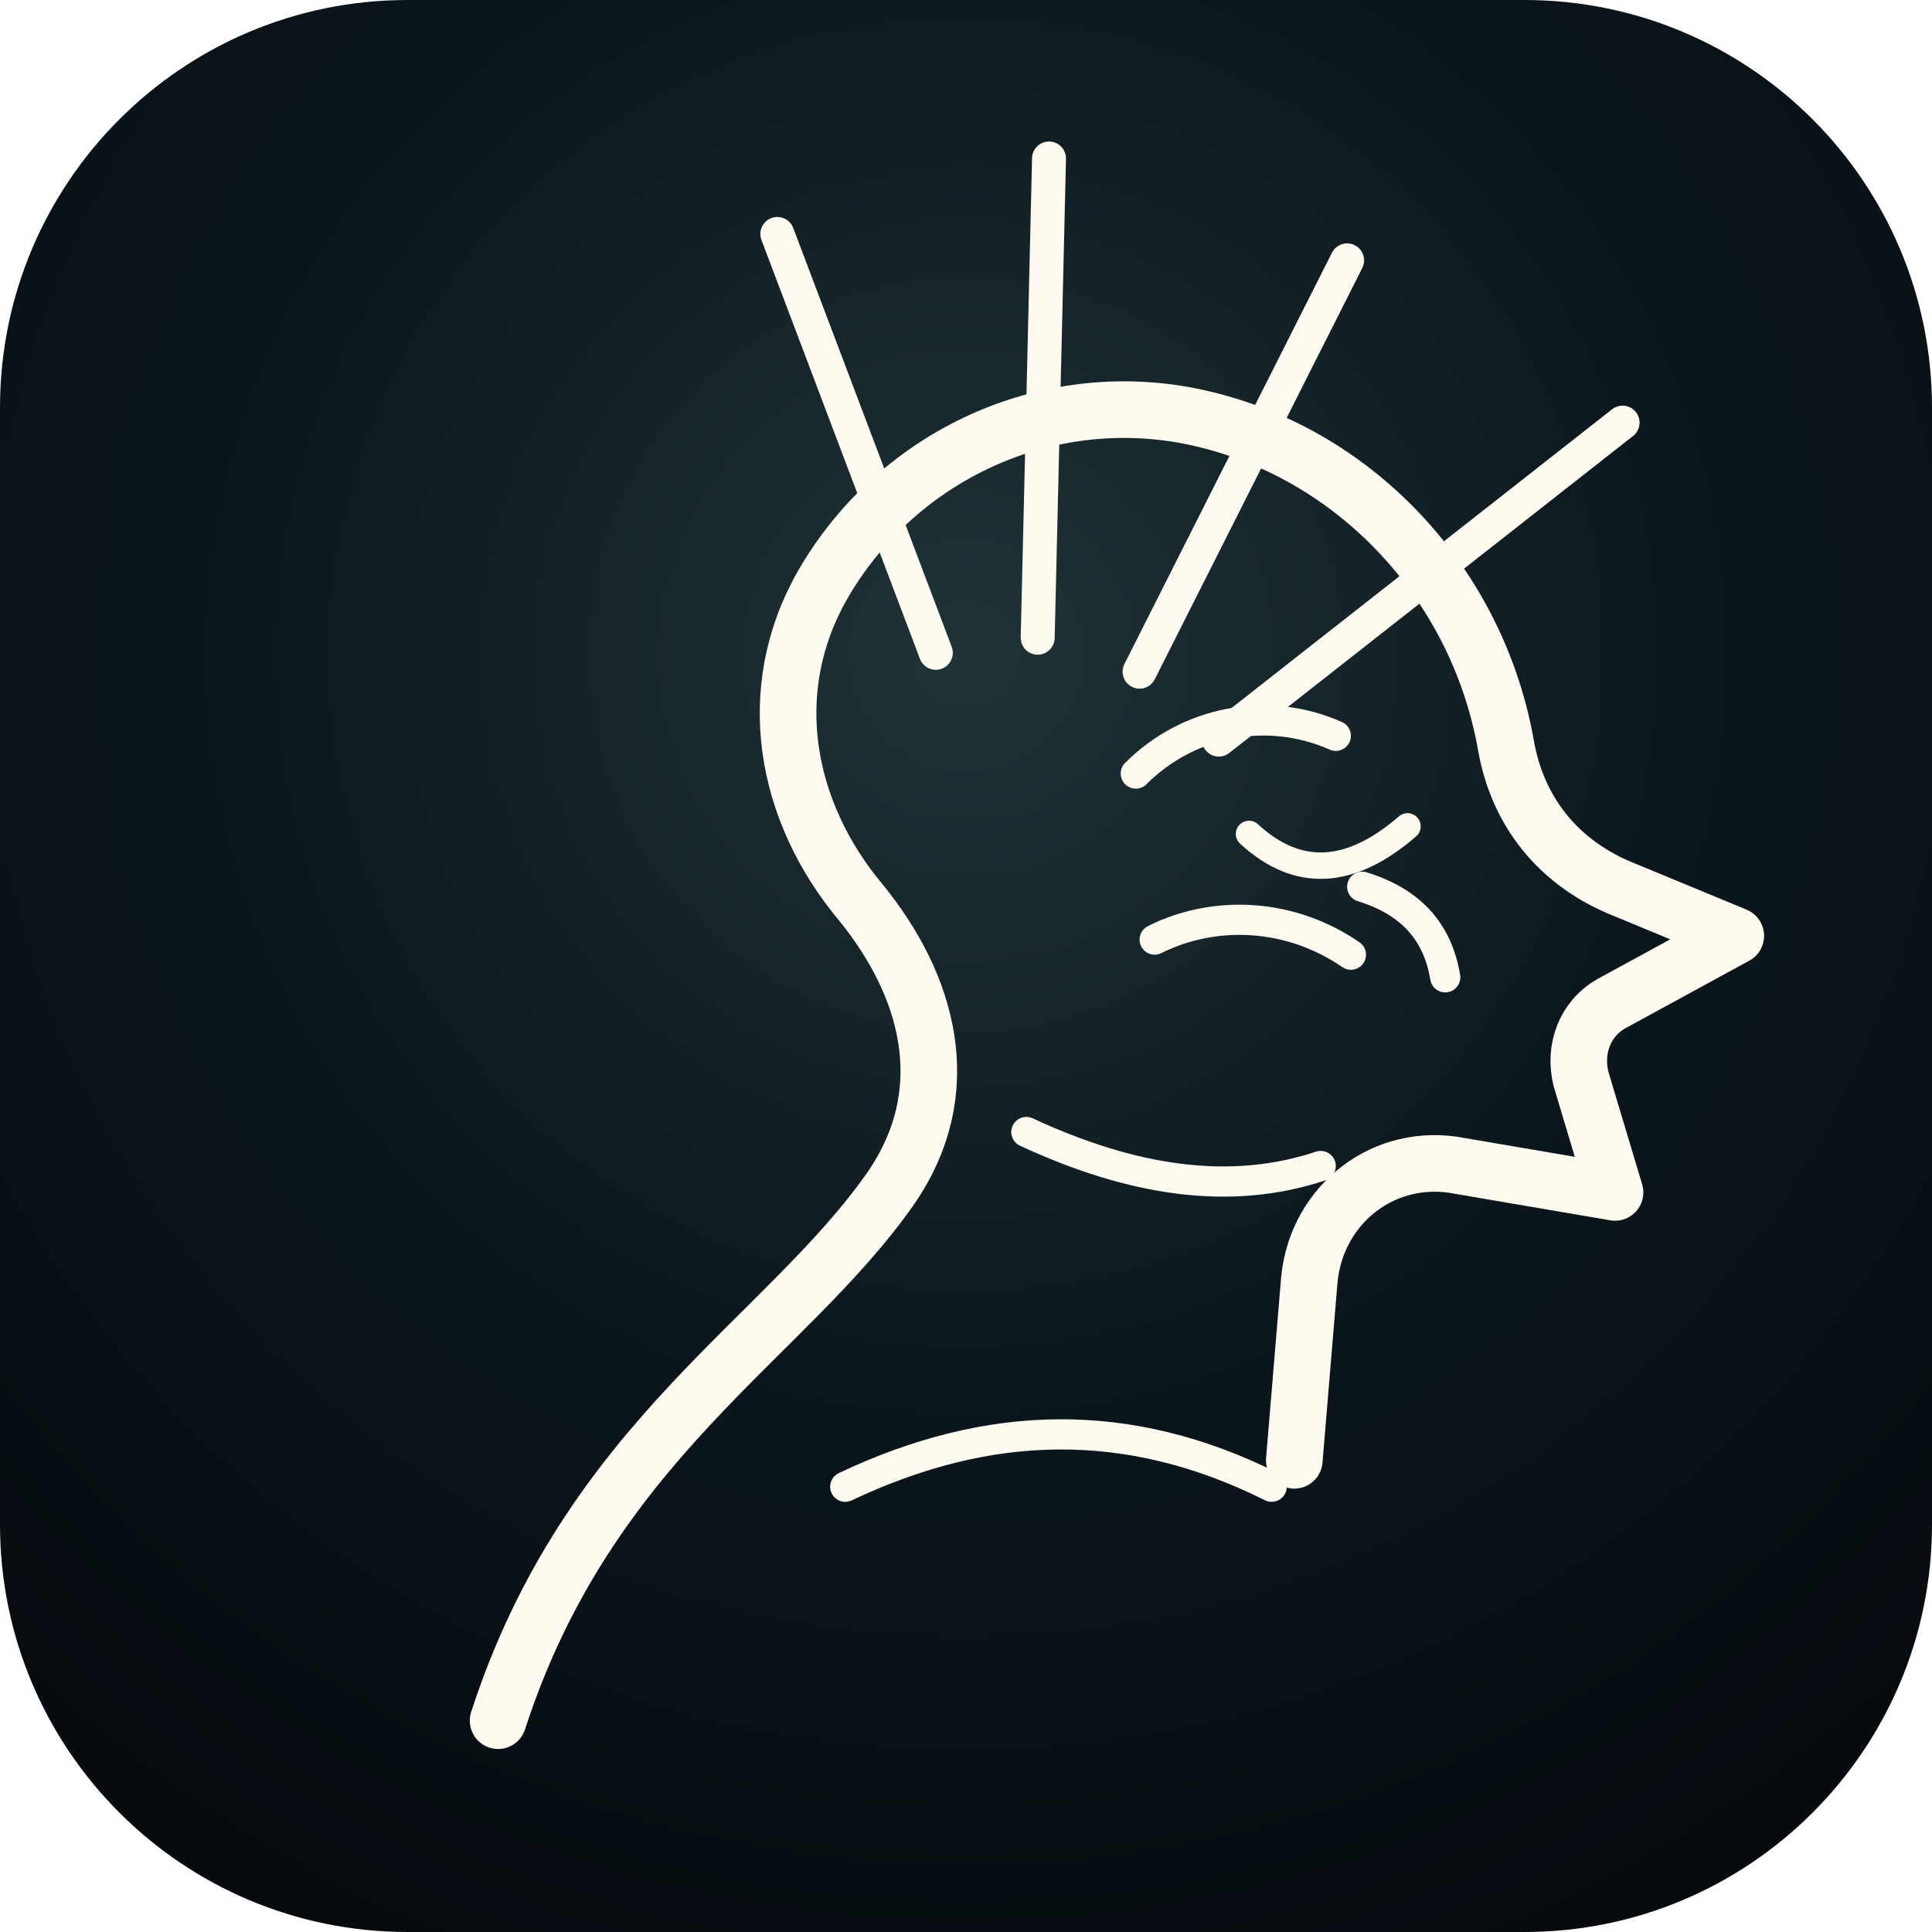
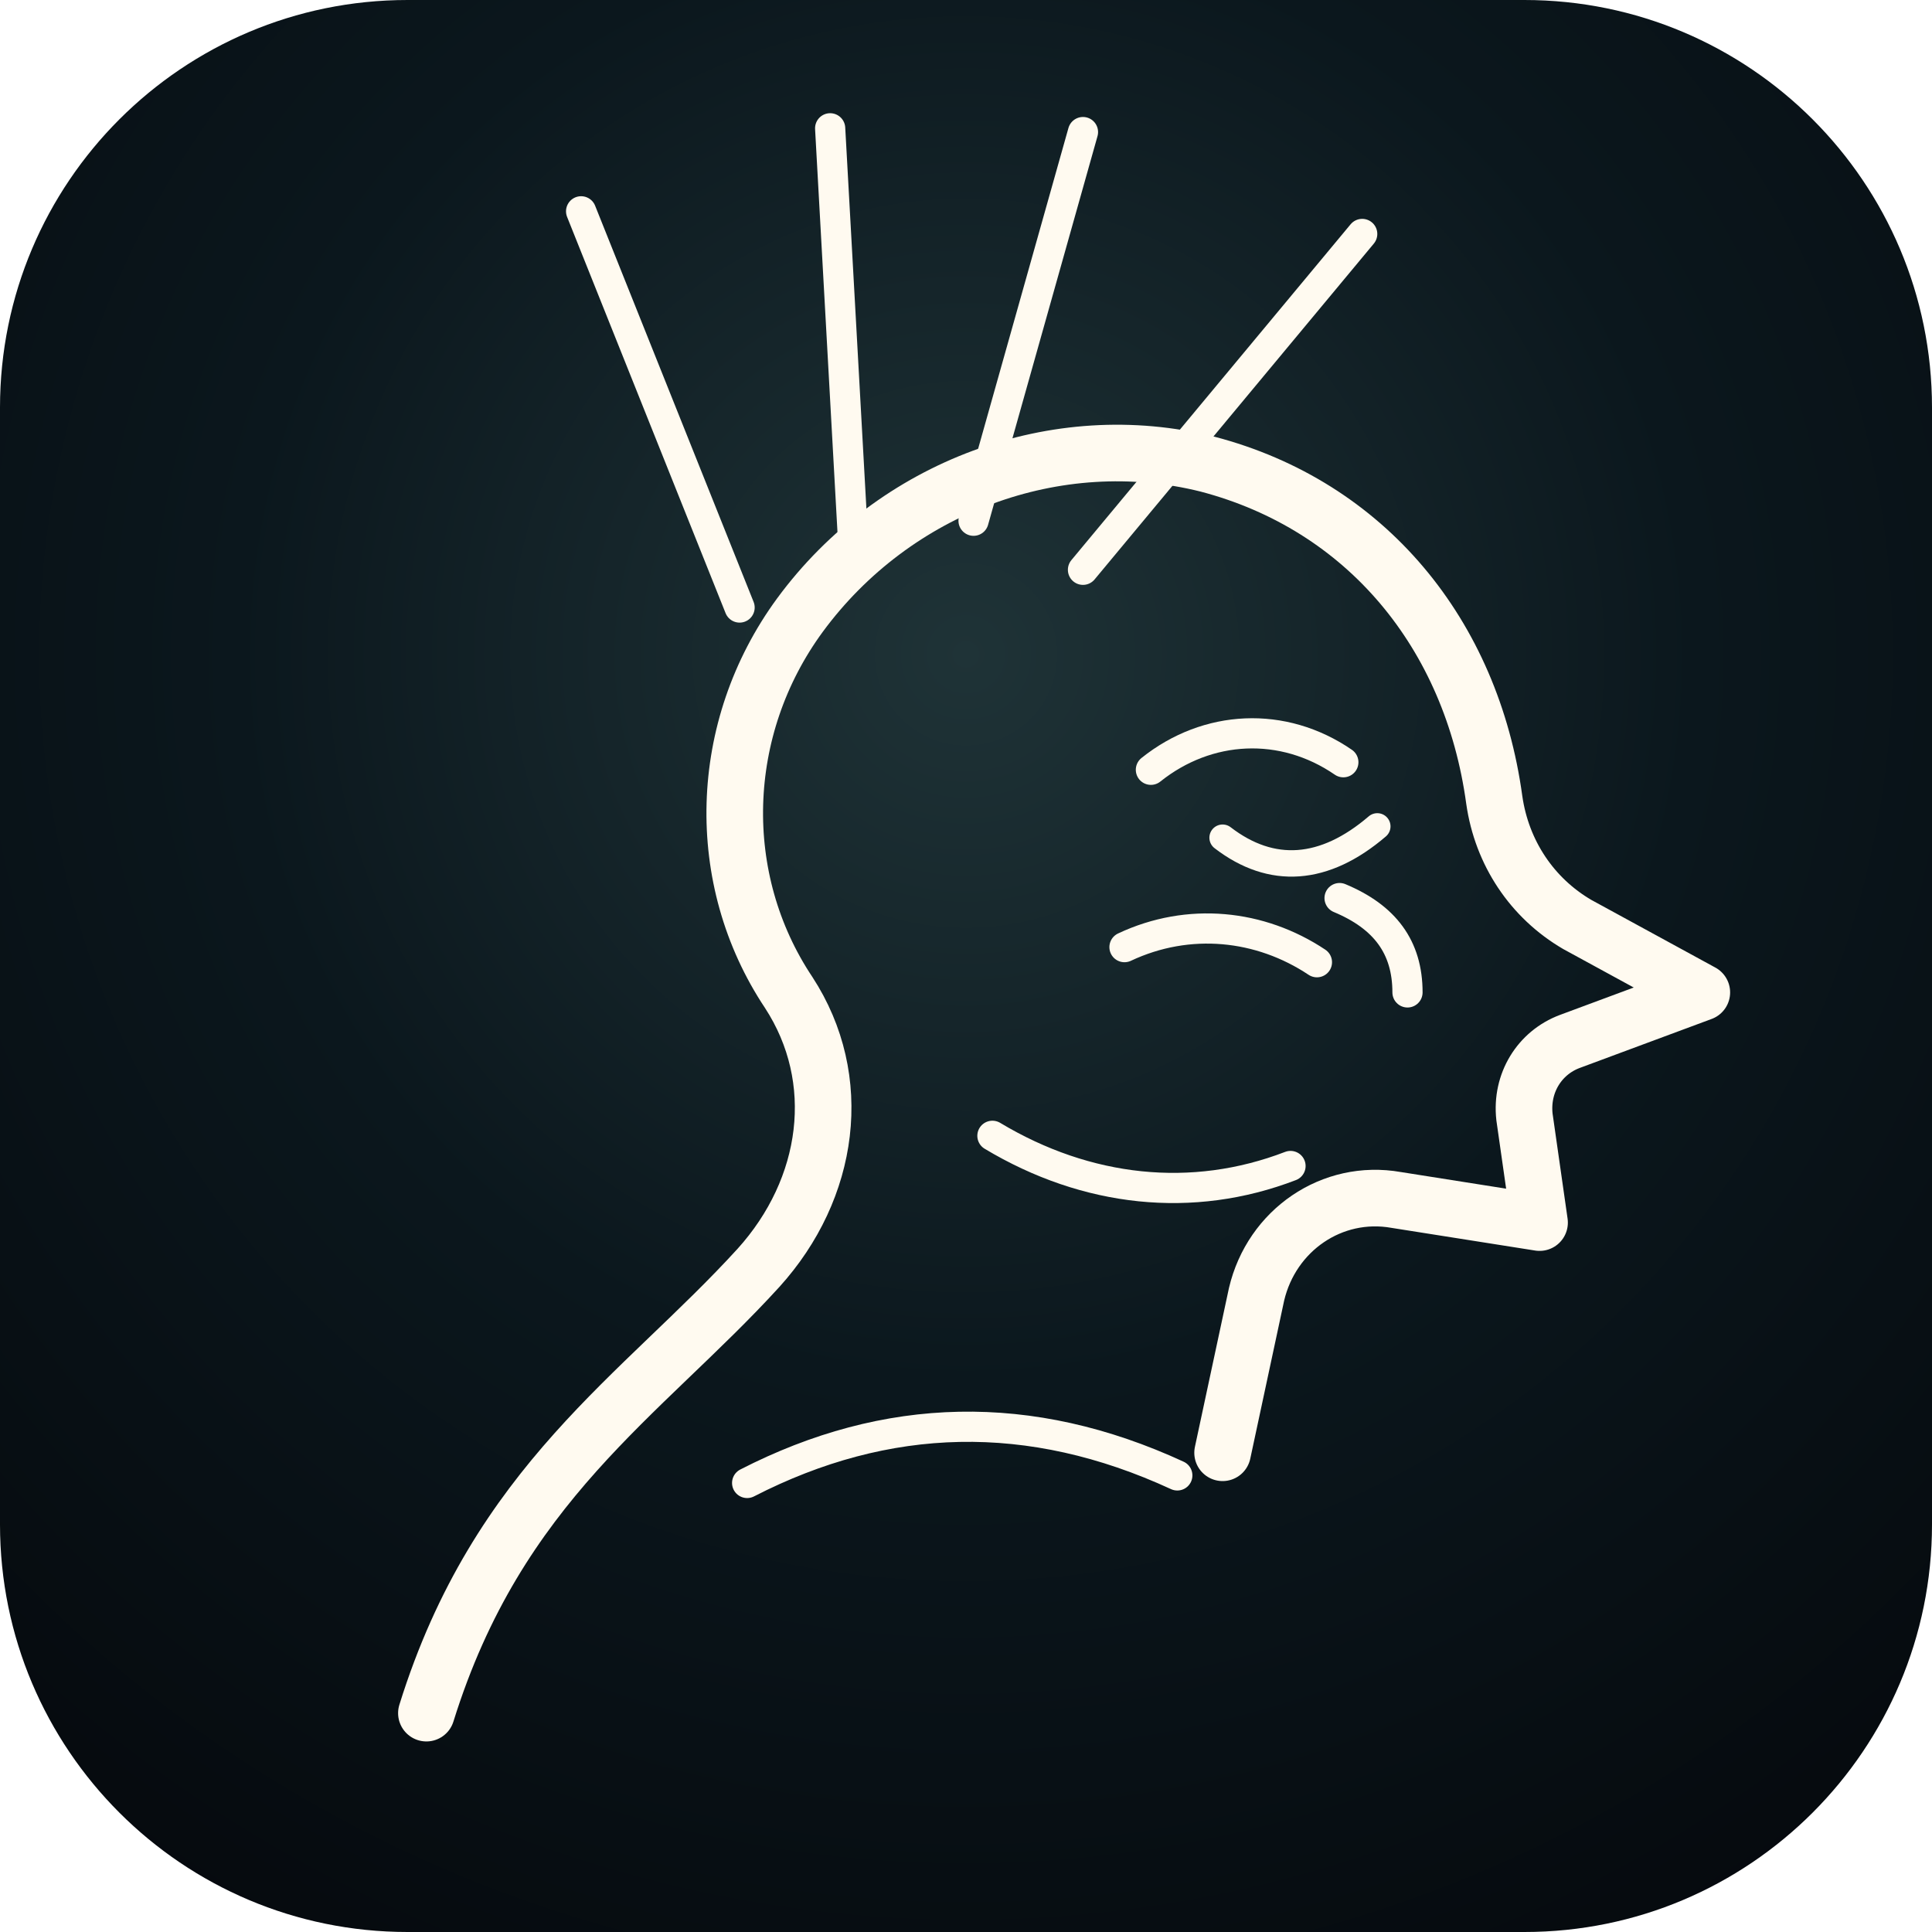
<svg xmlns="http://www.w3.org/2000/svg" viewBox="0 0 512 512" role="img" aria-labelledby="title desc">
  <defs>
    <radialGradient id="bg" cx="50%" cy="34%" r="78%">
      <stop offset="0%" stop-color="#1f3337" />
      <stop offset="48%" stop-color="#0b171d" />
      <stop offset="100%" stop-color="#05090d" />
    </radialGradient>
  </defs>
  <rect width="512" height="512" rx="108" fill="url(#bg)" />
-   <path d="M248 173L206 62M275 169L278 42M302 178L357 69M323 196L430 112" fill="none" stroke="#fffaf0" stroke-width="9" stroke-linecap="round" />
-   <path d="M132 456c24-74 76-101 104-141 18-26 10-54-8-76-20-24-26-56-10-84 19-33 57-52 96-45 43 8 77 43 85 87 3 18 14 32 32 39l29 12-33 18c-7 4-10 12-8 20l9 30-41-7c-20-4-38 10-40 30l-4 48" fill="none" stroke="#fffaf0" stroke-width="15" stroke-linecap="round" stroke-linejoin="round" />
-   <path d="M301 205c14-14 35-18 53-10M361 235c13 4 20 12 22 24M306 249c16-8 36-7 52 4M272 300c28 13 54 17 78 9M224 394c38-18 75-19 113 0" fill="none" stroke="#fffaf0" stroke-width="8" stroke-linecap="round" stroke-linejoin="round" />
-   <path d="M331 221c13 12 27 11 42-2" fill="none" stroke="#fffaf0" stroke-width="7" stroke-linecap="round" />
+   <path d="M196 161L154 56M226 142L220 34M258 138L287 35M287 151L361 62" fill="none" stroke="#fffaf0" stroke-width="8" stroke-linecap="round" />
+   <path d="M113 454c19-61 57-84 88-118 19-21 23-50 8-73-20-30-19-70 3-100 25-34 68-50 108-40 42 11 70 45 76 89 2 14 10 26 22 33l33 18-35 13c-8 3-13 11-12 20l4 28-38-6c-17-3-33 8-37 25l-9 42" fill="none" stroke="#fffaf0" stroke-width="15" stroke-linecap="round" stroke-linejoin="round" />
+   <path d="M305 204c15-12 35-13 51-2M355 238c12 5 18 13 18 25M298 251c17-8 36-6 51 4M263 301c25 15 53 18 79 8M198 393c37-19 75-20 114-2" fill="none" stroke="#fffaf0" stroke-width="8" stroke-linecap="round" stroke-linejoin="round" />
+   <path d="M324 222c13 10 27 9 41-3" fill="none" stroke="#fffaf0" stroke-width="7" stroke-linecap="round" />
</svg>
